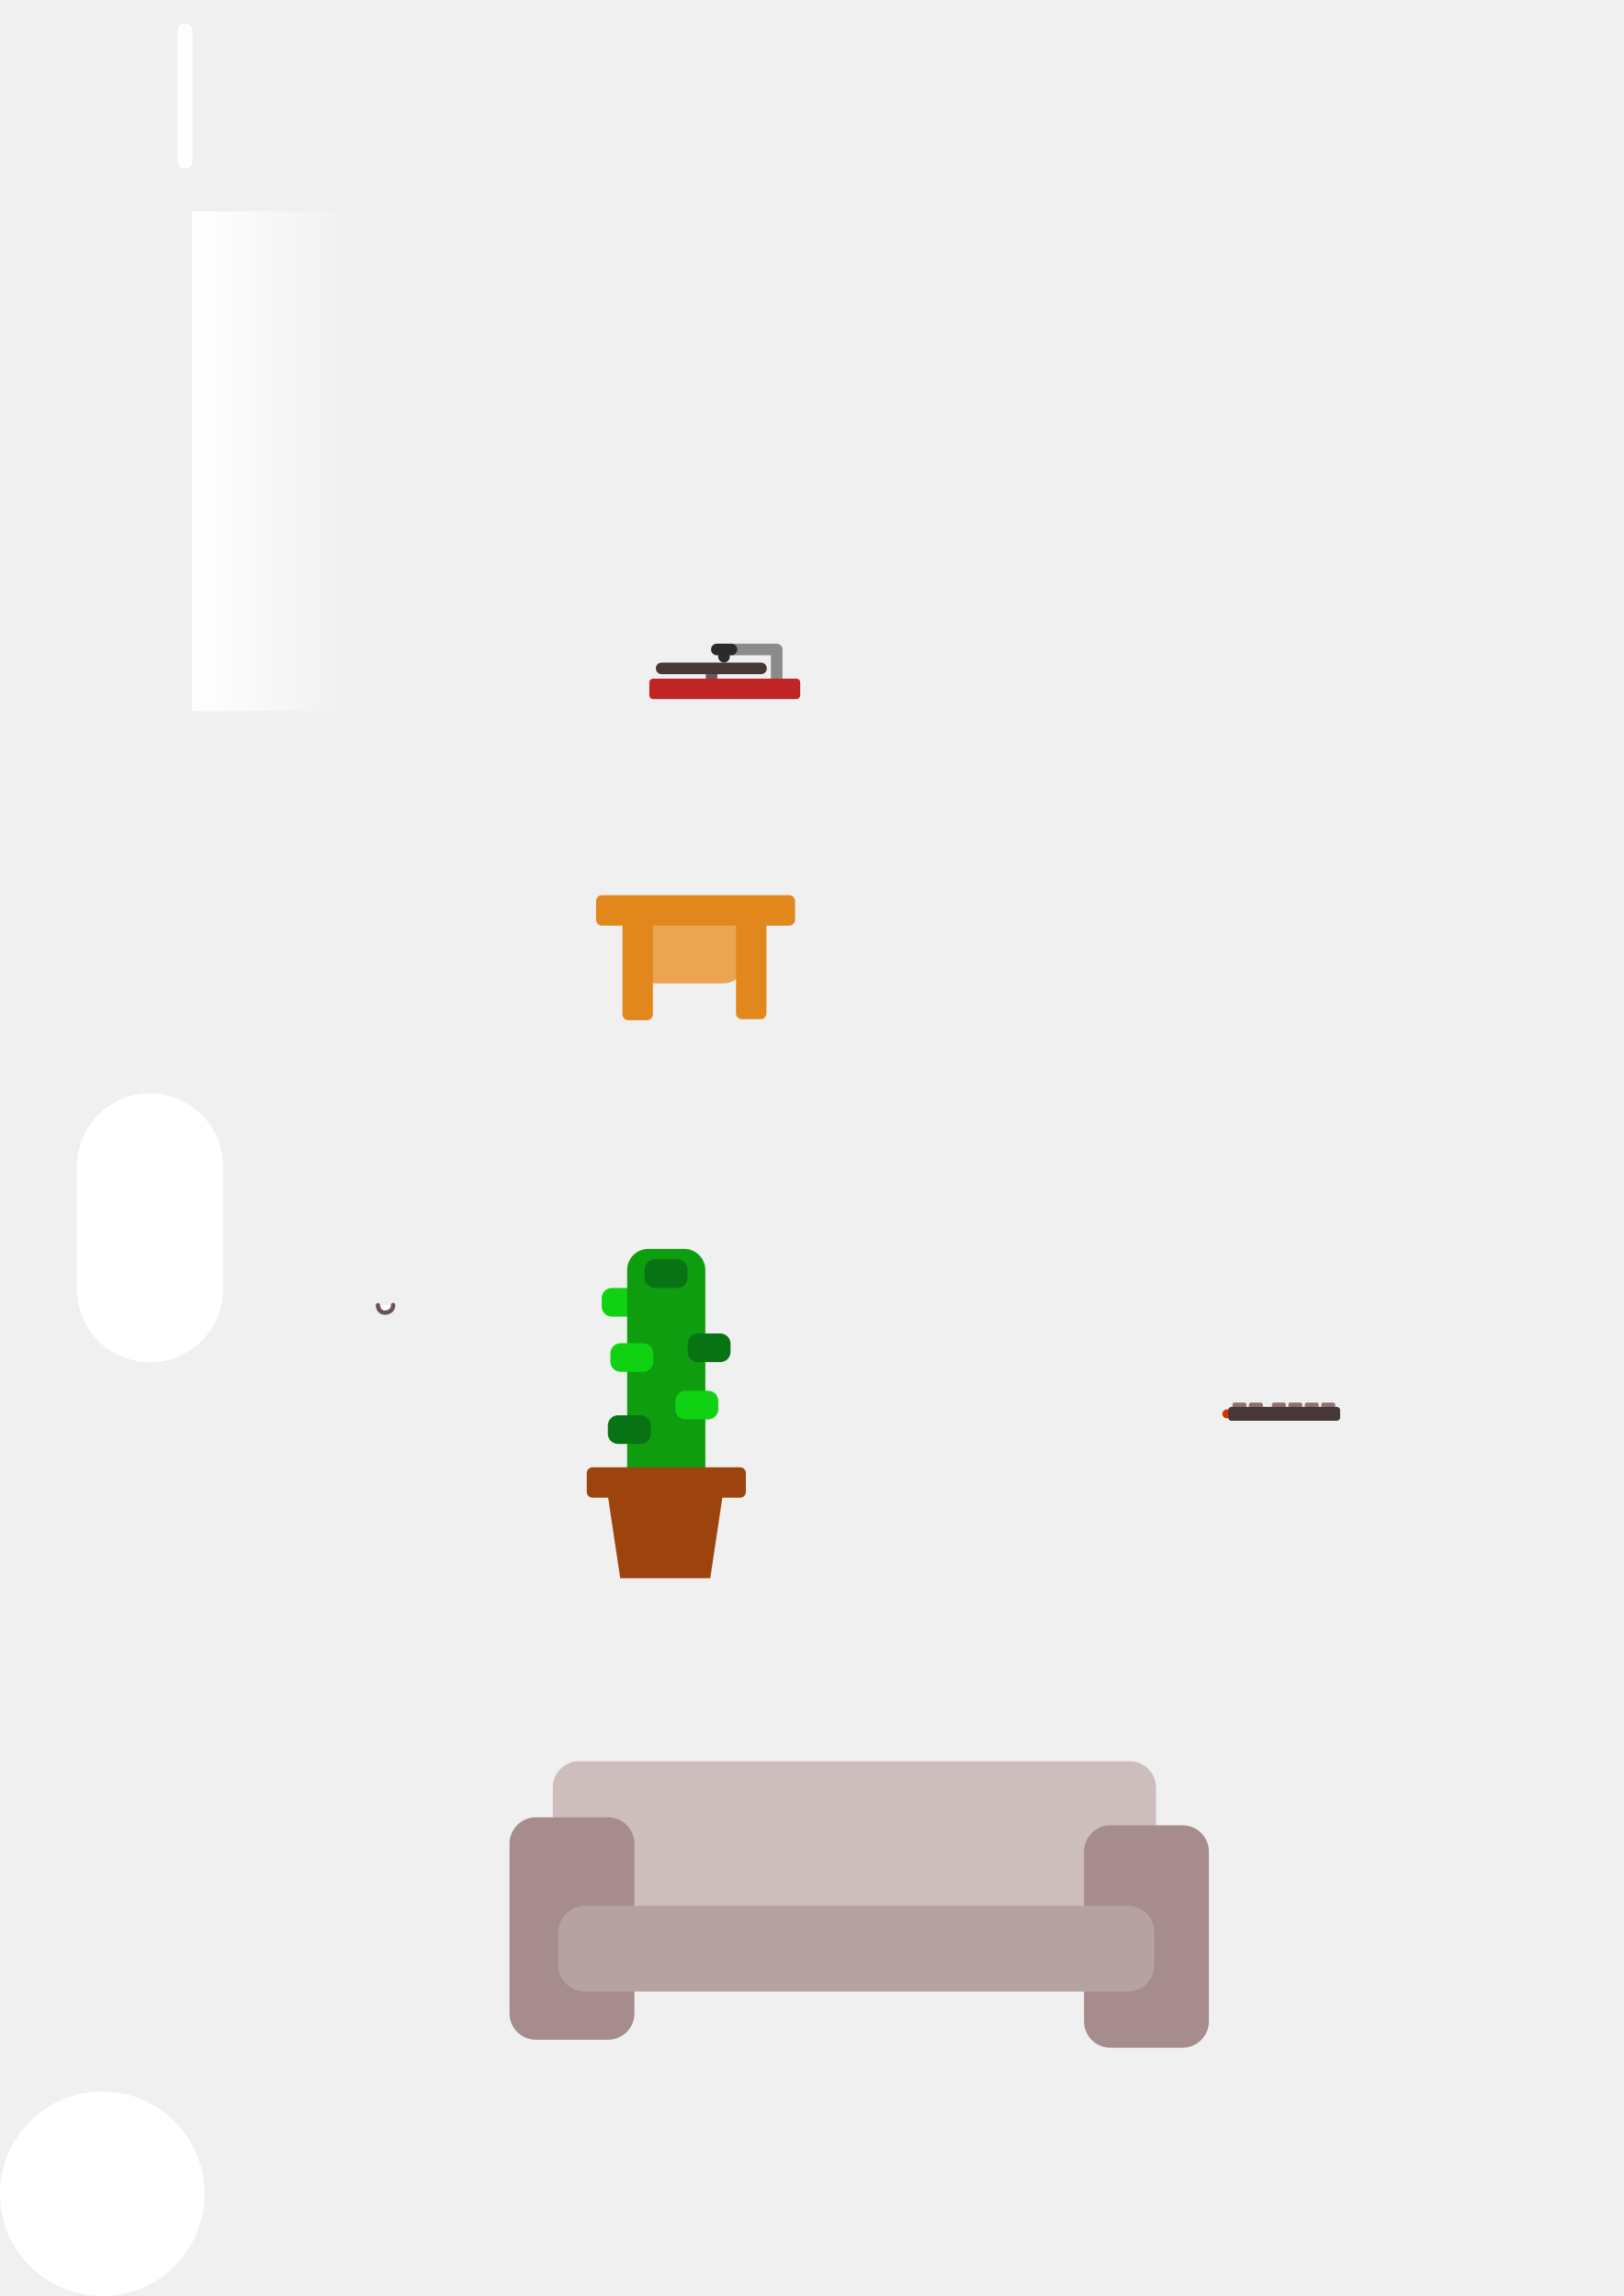
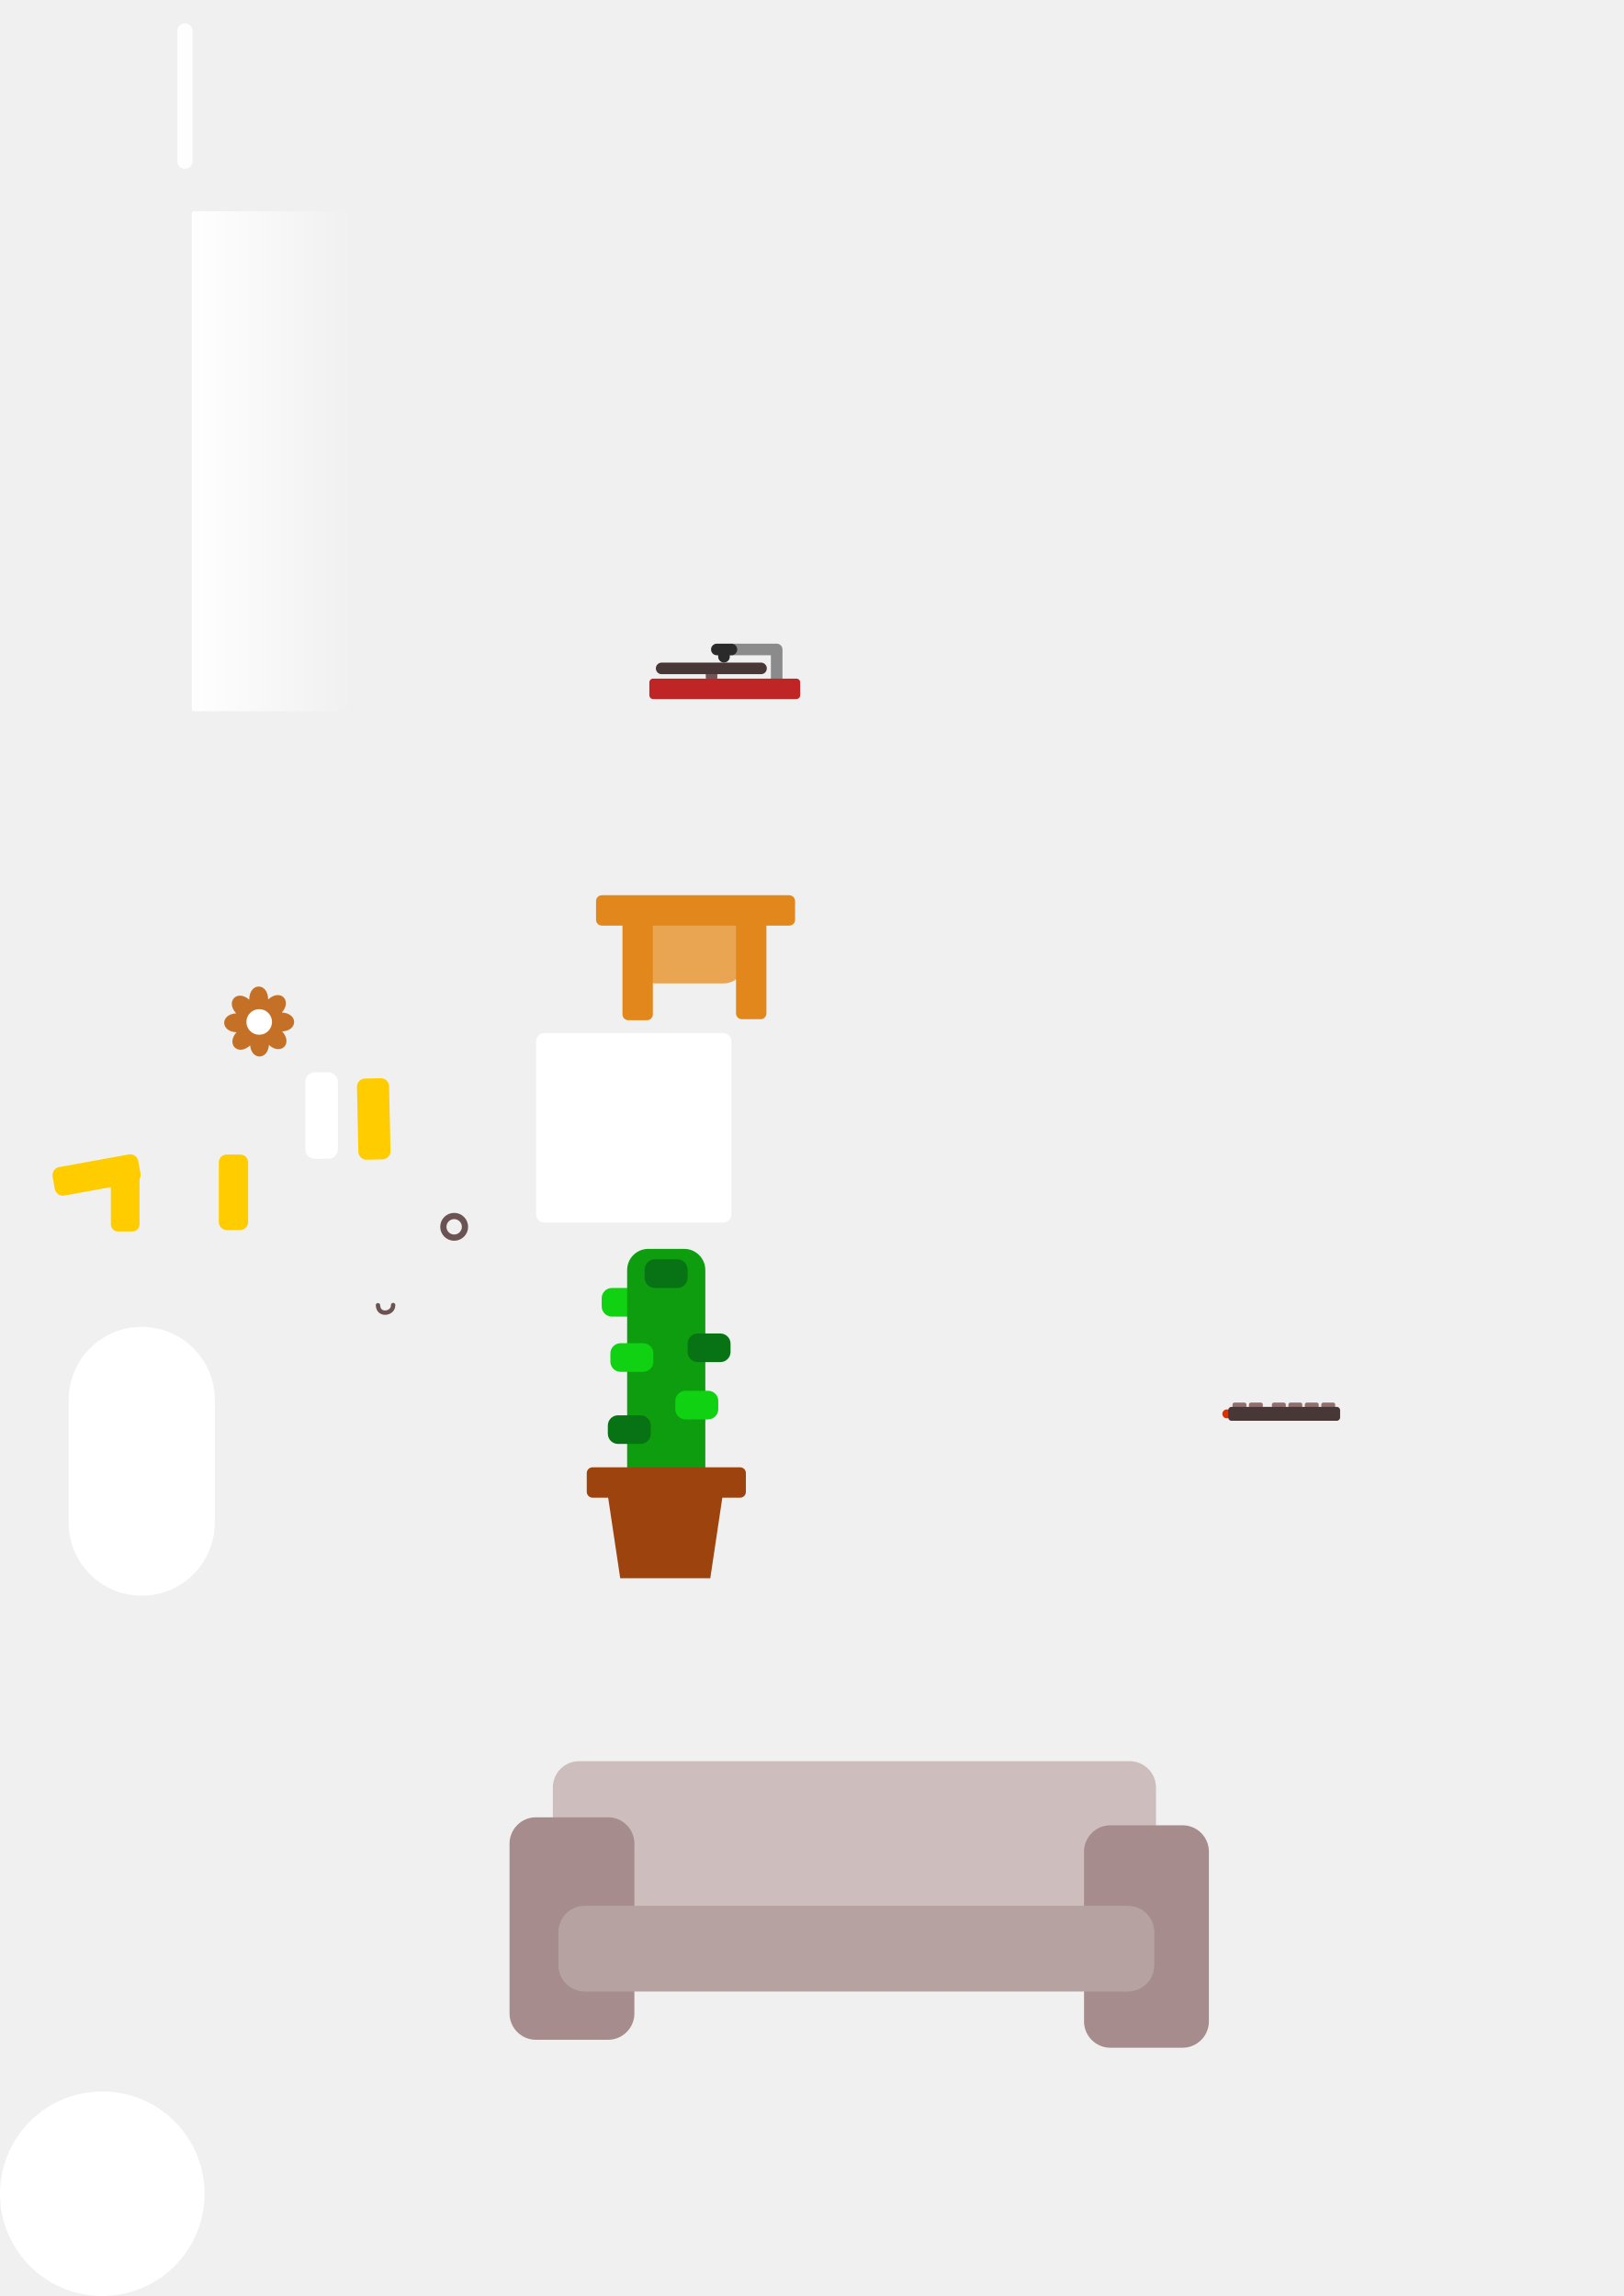
<svg xmlns="http://www.w3.org/2000/svg" xmlns:xlink="http://www.w3.org/1999/xlink" width="210mm" height="297mm" viewBox="0 0 210 297" version="1.1" id="svg15877">
  <defs id="defs15871">
    <linearGradient xlink:href="#linearGradient15867" id="linearGradient15869" x1="-61.648" y1="8.869" x2="-30.427" y2="8.869" gradientUnits="userSpaceOnUse" gradientTransform="matrix(0.6829268,0,0,0.9496737,66.45495,47.31947)" />
    <linearGradient id="linearGradient15867">
      <stop style="stop-color:#ffffff;stop-opacity:1" offset="0" id="stop15863" />
      <stop style="stop-color:#ffffff;stop-opacity:0" offset="1" id="stop15865" />
    </linearGradient>
  </defs>
  <g id="layer1">
    <g id="g15612" transform="translate(-118.0939,50.07418)">
      <path style="fill:#483737;stroke:#715656;stroke-width:1.5;stroke-linecap:round;stroke-linejoin:miter;stroke-miterlimit:4;stroke-dasharray:none;stroke-opacity:1" d="m 210.123,37.511 1e-5,-0.695" id="path15593" />
      <path id="path15595" d="m 218.546,38.304 v -4.366 h -5.854" style="fill:none;stroke:#8b8b8b;stroke-width:1.5;stroke-linecap:round;stroke-linejoin:round;stroke-miterlimit:4;stroke-dasharray:none;stroke-opacity:1" />
      <rect ry="0.496" y="37.708" x="202.076" height="2.646" width="19.513" id="rect15565" style="opacity:1;fill:#bf2525;fill-opacity:1;stroke:none;stroke-width:3.223;stroke-linecap:round;stroke-linejoin:round;stroke-miterlimit:4;stroke-dasharray:none;stroke-opacity:1;paint-order:fill markers stroke" />
      <path id="path15582" d="m 203.668,36.386 h 12.851" style="fill:#483737;stroke:#483737;stroke-width:1.5;stroke-linecap:round;stroke-linejoin:miter;stroke-miterlimit:4;stroke-dasharray:none;stroke-opacity:1" />
      <g style="stroke-width:1.5;stroke-miterlimit:4;stroke-dasharray:none" transform="translate(1.554424,2.050521)" id="g15603">
        <path style="fill:none;stroke:#2a2a2a;stroke-width:1.5;stroke-linecap:round;stroke-linejoin:miter;stroke-miterlimit:4;stroke-dasharray:none;stroke-opacity:1" d="m 211.137,31.888 h -1.885" id="path15597" />
        <path style="fill:none;stroke:#2a2a2a;stroke-width:1.5;stroke-linecap:round;stroke-linejoin:miter;stroke-miterlimit:4;stroke-dasharray:none;stroke-opacity:1" d="m 210.174,32.04 v 0.786" id="path15599" />
      </g>
    </g>
    <g id="g15642" transform="translate(-120.9927,75.57324)">
      <rect transform="rotate(90)" style="opacity:1;fill:#eaa553;fill-opacity:1;stroke:none;stroke-width:3.282;stroke-linecap:round;stroke-linejoin:round;stroke-miterlimit:4;stroke-dasharray:none;stroke-opacity:1;paint-order:fill markers stroke" id="rect15405-5-2-9-7" width="9.533" height="14.241" x="42.103" y="-217.295" ry="2.723" />
      <rect style="opacity:1;fill:#e2871b;fill-opacity:1;stroke:none;stroke-width:2.833;stroke-linecap:round;stroke-linejoin:round;stroke-miterlimit:4;stroke-dasharray:none;stroke-opacity:1;paint-order:fill markers stroke" id="rect15405-5" width="25.739" height="3.929" x="198.082" y="40.229" ry="0.751" />
      <rect transform="rotate(90)" style="opacity:1;fill:#e2871b;fill-opacity:1;stroke:none;stroke-width:2.096;stroke-linecap:round;stroke-linejoin:round;stroke-miterlimit:4;stroke-dasharray:none;stroke-opacity:1;paint-order:fill markers stroke" id="rect15405-5-2" width="14.097" height="3.929" x="42.301" y="-205.429" ry="0.751" />
      <rect transform="rotate(90)" style="opacity:1;fill:#e2871b;fill-opacity:1;stroke:none;stroke-width:2.096;stroke-linecap:round;stroke-linejoin:round;stroke-miterlimit:4;stroke-dasharray:none;stroke-opacity:1;paint-order:fill markers stroke" id="rect15405-5-2-9" width="14.097" height="3.929" x="42.169" y="-220.113" ry="0.751" />
    </g>
    <g id="g15636" transform="translate(-87.28197,148.2782)">
      <rect ry="1.323" y="18.328" x="165.1" height="3.704" width="5.556" id="rect15422-8-9" style="opacity:1;fill:#11d212;fill-opacity:1;stroke:none;stroke-width:3.223;stroke-linecap:round;stroke-linejoin:round;stroke-miterlimit:4;stroke-dasharray:none;stroke-opacity:1;paint-order:fill markers stroke" />
      <rect ry="2.735" y="13.272" x="168.393" height="30.956" width="10.111" id="rect15420" style="opacity:1;fill:#0e9d0f;fill-opacity:1;stroke:none;stroke-width:3.79;stroke-linecap:round;stroke-linejoin:round;stroke-miterlimit:4;stroke-dasharray:none;stroke-opacity:1;paint-order:fill markers stroke" />
      <g transform="translate(1.058333,12.43542)" id="g15416">
        <rect style="opacity:1;fill:#9d440e;fill-opacity:1;stroke:none;stroke-width:2.533;stroke-linecap:round;stroke-linejoin:round;stroke-miterlimit:4;stroke-dasharray:none;stroke-opacity:1;paint-order:fill markers stroke" id="rect15405" width="20.58" height="3.929" x="162.112" y="29.089" ry="0.751" />
        <path style="opacity:1;fill:#9d440e;fill-opacity:1;stroke:none;stroke-width:3.82;stroke-linecap:round;stroke-linejoin:round;stroke-miterlimit:4;stroke-dasharray:none;stroke-opacity:1;paint-order:fill markers stroke" d="m 164.557,30.866 h 15.411 l -1.881,12.573 h -11.648 z" id="rect15411" />
      </g>
      <rect ry="1.323" y="24.215" x="176.212" height="3.704" width="5.556" id="rect15422" style="opacity:1;fill:#087315;fill-opacity:1;stroke:none;stroke-width:3.223;stroke-linecap:round;stroke-linejoin:round;stroke-miterlimit:4;stroke-dasharray:none;stroke-opacity:1;paint-order:fill markers stroke" />
      <rect ry="1.323" y="31.623" x="174.625" height="3.704" width="5.556" id="rect15422-8" style="opacity:1;fill:#11d212;fill-opacity:1;stroke:none;stroke-width:3.223;stroke-linecap:round;stroke-linejoin:round;stroke-miterlimit:4;stroke-dasharray:none;stroke-opacity:1;paint-order:fill markers stroke" />
      <rect ry="1.323" y="34.798" x="165.894" height="3.704" width="5.556" id="rect15422-9" style="opacity:1;fill:#087315;fill-opacity:1;stroke:none;stroke-width:3.223;stroke-linecap:round;stroke-linejoin:round;stroke-miterlimit:4;stroke-dasharray:none;stroke-opacity:1;paint-order:fill markers stroke" />
      <rect ry="1.323" y="14.623" x="170.656" height="3.704" width="5.556" id="rect15422-82" style="opacity:1;fill:#087315;fill-opacity:1;stroke:none;stroke-width:3.223;stroke-linecap:round;stroke-linejoin:round;stroke-miterlimit:4;stroke-dasharray:none;stroke-opacity:1;paint-order:fill markers stroke" />
      <rect ry="1.323" y="25.471" x="166.224" height="3.704" width="5.556" id="rect15422-8-6" style="opacity:1;fill:#11d212;fill-opacity:1;stroke:none;stroke-width:3.223;stroke-linecap:round;stroke-linejoin:round;stroke-miterlimit:4;stroke-dasharray:none;stroke-opacity:1;paint-order:fill markers stroke" />
    </g>
    <g transform="translate(-4.025021,129.4)" id="g16548">
      <rect ry="3.41" y="98.416" x="75.525" height="28.352" width="78.009" id="rect1198" style="fill:#cdbdbd;fill-opacity:1;stroke:none;stroke-width:0.926;stroke-linecap:round;stroke-linejoin:round;stroke-miterlimit:4;stroke-dasharray:none;stroke-opacity:1" />
      <rect ry="3.41" y="105.678" x="69.926" height="28.777" width="16.148" id="rect1198-0" style="fill:#a68c8c;fill-opacity:1;stroke:none;stroke-width:0.424;stroke-linecap:round;stroke-linejoin:round;stroke-miterlimit:4;stroke-dasharray:none;stroke-opacity:1" />
      <rect ry="3.41" y="106.709" x="144.227" height="28.777" width="16.148" id="rect1198-0-9" style="fill:#a68c8c;fill-opacity:1;stroke:none;stroke-width:0.424;stroke-linecap:round;stroke-linejoin:round;stroke-miterlimit:4;stroke-dasharray:none;stroke-opacity:1" />
      <rect ry="3.41" y="117.128" x="76.247" height="11.083" width="77.064" id="rect1198-7" style="fill:#b7a2a2;fill-opacity:1;stroke:none;stroke-width:0.575;stroke-linecap:round;stroke-linejoin:round;stroke-miterlimit:4;stroke-dasharray:none;stroke-opacity:1" />
    </g>
    <g id="g15859" transform="matrix(1.459448,0,0,1.459448,126.9533,112.2293)">
      <g id="g15821" transform="translate(0,-0.1169304)">
        <rect style="opacity:1;fill:#916f6f;fill-opacity:1;stroke:none;stroke-width:0.342;stroke-linecap:round;stroke-linejoin:round;stroke-miterlimit:4;stroke-dasharray:none;stroke-opacity:1;paint-order:fill markers stroke" id="rect15778-5" width="1.237" height="0.495" x="22.233" y="47.532" ry="0.189" />
        <rect style="opacity:1;fill:#916f6f;fill-opacity:1;stroke:none;stroke-width:0.342;stroke-linecap:round;stroke-linejoin:round;stroke-miterlimit:4;stroke-dasharray:none;stroke-opacity:1;paint-order:fill markers stroke" id="rect15778-5-2" width="1.237" height="0.495" x="23.691" y="47.532" ry="0.189" />
        <rect style="opacity:1;fill:#916f6f;fill-opacity:1;stroke:none;stroke-width:0.342;stroke-linecap:round;stroke-linejoin:round;stroke-miterlimit:4;stroke-dasharray:none;stroke-opacity:1;paint-order:fill markers stroke" id="rect15778-5-4" width="1.237" height="0.495" x="25.725" y="47.532" ry="0.189" />
        <rect style="opacity:1;fill:#916f6f;fill-opacity:1;stroke:none;stroke-width:0.342;stroke-linecap:round;stroke-linejoin:round;stroke-miterlimit:4;stroke-dasharray:none;stroke-opacity:1;paint-order:fill markers stroke" id="rect15778-5-4-0" width="1.237" height="0.495" x="27.184" y="47.532" ry="0.189" />
        <rect style="opacity:1;fill:#916f6f;fill-opacity:1;stroke:none;stroke-width:0.342;stroke-linecap:round;stroke-linejoin:round;stroke-miterlimit:4;stroke-dasharray:none;stroke-opacity:1;paint-order:fill markers stroke" id="rect15778-5-4-9" width="1.237" height="0.495" x="28.642" y="47.532" ry="0.189" />
        <rect style="opacity:1;fill:#916f6f;fill-opacity:1;stroke:none;stroke-width:0.342;stroke-linecap:round;stroke-linejoin:round;stroke-miterlimit:4;stroke-dasharray:none;stroke-opacity:1;paint-order:fill markers stroke" id="rect15778-5-4-1" width="1.237" height="0.495" x="30.101" y="47.532" ry="0.189" />
      </g>
      <circle r="0.395" cy="48.416" cx="21.73" id="path15780" style="opacity:1;fill:#db3000;fill-opacity:1;stroke:none;stroke-width:1.791;stroke-linecap:round;stroke-linejoin:round;stroke-miterlimit:4;stroke-dasharray:none;stroke-opacity:1;paint-order:fill markers stroke" />
      <rect ry="0.297" y="47.795" x="21.854" height="1.236" width="9.918" id="rect15778" style="opacity:1;fill:#483737;fill-opacity:1;stroke:none;stroke-width:1.532;stroke-linecap:round;stroke-linejoin:round;stroke-miterlimit:4;stroke-dasharray:none;stroke-opacity:1;paint-order:fill markers stroke" />
    </g>
    <circle style="opacity:1;fill:#ffffff;fill-opacity:1;stroke:none;stroke-width:3.03;stroke-linecap:round;stroke-linejoin:round;stroke-miterlimit:4;stroke-dasharray:none;stroke-opacity:0;paint-order:fill markers stroke" id="path16706" cx="13.229" cy="283.771" r="13.229" />
-     <path style="fill:#ffffff;stroke:#6c5353;stroke-width:0.565;stroke-linecap:round;stroke-linejoin:miter;stroke-miterlimit:4;stroke-dasharray:none;stroke-opacity:1" d="m 48.883,168.838 c 0.058,1.454 2.015,1.109 1.961,-0.024" id="path961-9" />
-     <rect style="opacity:1;fill:#ffffff;fill-opacity:1;stroke:none;stroke-width:1.405;stroke-linecap:round;stroke-linejoin:round;stroke-miterlimit:4;stroke-dasharray:none;stroke-opacity:0;paint-order:fill markers stroke" id="rect16762" width="18.899" height="34.774" x="9.952" y="141.435" ry="9.449" />
+     <path style="fill:none;stroke:#6c5353;stroke-width:0.565;stroke-linecap:round;stroke-linejoin:miter;stroke-miterlimit:4;stroke-dasharray:none;stroke-opacity:1" d="m 48.883,168.838 c 0.058,1.454 2.015,1.109 1.961,-0.024" id="path961-9" />
+     <rect style="opacity:1;fill:#ffffff;fill-opacity:1;stroke:none;stroke-width:1.405;stroke-linecap:round;stroke-linejoin:round;stroke-miterlimit:4;stroke-dasharray:none;stroke-opacity:0;paint-order:fill markers stroke" id="rect16762" width="18.899" height="34.774" x="8.882" y="171.636" ry="9.449" />
    <rect style="opacity:1;fill:url(#linearGradient15869);fill-opacity:1;stroke:none;stroke-width:1.208;stroke-linecap:round;stroke-linejoin:round;stroke-miterlimit:4;stroke-dasharray:none;stroke-opacity:1;paint-order:fill markers stroke" id="rect15861" width="20.954" height="64.673" x="24.803" y="27.328" ry="0.282" />
    <path id="path896-0" d="M 23.921,20.844 V 4.006" style="fill:#000000;fill-opacity:1;stroke:#ffffff;stroke-width:1.965;stroke-linecap:round;stroke-linejoin:miter;stroke-miterlimit:4;stroke-dasharray:none;stroke-opacity:0.935" />
+     <g transform="matrix(1.131374,0,0,1.131374,-139.0564,100.1834)" id="g17994-8">
+       <path style="color:#000000;font-style:normal;font-variant:normal;font-weight:normal;font-stretch:normal;font-size:medium;line-height:normal;font-family:sans-serif;font-variant-ligatures:normal;font-variant-position:normal;font-variant-caps:normal;font-variant-numeric:normal;font-variant-alternates:normal;font-feature-settings:normal;text-indent:0;text-align:start;text-decoration:none;text-decoration-line:none;text-decoration-style:solid;text-decoration-color:#000000;letter-spacing:normal;word-spacing:normal;text-transform:none;writing-mode:lr-tb;direction:ltr;text-orientation:mixed;dominant-baseline:auto;baseline-shift:baseline;text-anchor:start;white-space:normal;shape-padding:0;clip-rule:nonzero;display:inline;overflow:visible;visibility:visible;opacity:1;isolation:auto;mix-blend-mode:normal;color-interpolation:sRGB;color-interpolation-filters:linearRGB;solid-color:#000000;solid-opacity:1;vector-effect:none;fill:#ffffff;fill-opacity:1;fill-rule:nonzero;stroke:none;stroke-width:1.882;stroke-linecap:round;stroke-linejoin:round;stroke-miterlimit:4;stroke-dasharray:none;stroke-dashoffset:0;stroke-opacity:1;color-rendering:auto;image-rendering:auto;shape-rendering:auto;text-rendering:auto;enable-background:accumulate" d="m 185.132,29.568 c -0.52,-1.7e-4 -0.942,0.421 -0.942,0.941 v 19.778 c -1.6e-4,0.52 0.422,0.941 0.942,0.941 h 20.445 c 0.52,1.7e-4 0.942,-0.421 0.942,-0.941 V 30.509 c 1.7e-4,-0.52 -0.422,-0.941 -0.942,-0.941 z" id="path17974-0" />
+       <rect style="fill:#ffcc00;fill-opacity:1;stroke:#ffcc00;stroke-width:1.632;stroke-linecap:round;stroke-linejoin:round;stroke-miterlimit:4;stroke-dasharray:none;stroke-opacity:1" id="rect17976-3" width="1.643" height="5.66" x="136.4" y="45.773" />
+       <rect style="fill:#ffcc00;fill-opacity:1;stroke:#ffcc00;stroke-width:1.802;stroke-linecap:round;stroke-linejoin:round;stroke-miterlimit:4;stroke-dasharray:none;stroke-opacity:1" id="rect17978-6" width="1.548" height="6.82" x="148.825" y="44.356" />
+       <rect style="fill:#ffcc00;fill-opacity:1;stroke:#ffcc00;stroke-width:1.882;stroke-linecap:round;stroke-linejoin:round;stroke-miterlimit:4;stroke-dasharray:none;stroke-opacity:1" id="rect17980-6" width="1.79" height="7.402" x="-165.652" y="-46.601" transform="rotate(178.7814)" />
+       <rect style="fill:#ffcc00;fill-opacity:1;stroke:#ffcc00;stroke-width:1.882;stroke-linecap:round;stroke-linejoin:round;stroke-miterlimit:4;stroke-dasharray:none;stroke-opacity:1" id="rect17982-7" width="1.425" height="8.07" x="68.312" y="-127.623" transform="rotate(79.69099)" />
+       <circle style="fill:none;fill-opacity:1;stroke:#6c5353;stroke-width:0.713;stroke-linecap:round;stroke-linejoin:round;stroke-miterlimit:4;stroke-dasharray:none;stroke-opacity:1" id="circle17984-9" cx="174.828" cy="51.717" r="1.237" />
+       <g transform="translate(8.057469,0.2381584)" id="g17992-3">
+         <path style="fill:#c47127;fill-opacity:1;stroke:none;stroke-width:4.538px;stroke-linecap:butt;stroke-linejoin:miter;stroke-opacity:1" d="m 414.754,81.461 c -2.052,-0.008 -4.095,1.908 -4.1,5.684 -5.251,-4.612 -10.406,0.794 -5.641,5.91 -7.017,0.426 -6.85,7.927 0.16,8.168 -4.655,5.133 0.604,10.484 5.869,5.682 0.593,6.413 7.597,6.45 8.131,-0.193 5.138,4.688 10.512,-0.576 5.707,-5.848 6.898,-0.35 6.961,-7.83 -0.137,-8.166 4.641,-5.26 -0.78,-10.433 -5.904,-5.646 -0.082,-3.726 -2.076,-5.582 -4.086,-5.59 z m -0.199,12.717 1.199,0.096 1.525,1.785 0.135,1.699 -0.947,1.109 -2.74,0.217 -1.24,-1.059 0.176,-2.232 z" transform="matrix(0.2645833,0,0,0.2645833,34.69096,2.452147)" id="path17988-3" />
+         <circle style="opacity:1;fill:#ffffff;fill-opacity:1;stroke:none;stroke-width:2.406;stroke-linecap:round;stroke-linejoin:round;stroke-miterlimit:4;stroke-dasharray:none;stroke-opacity:1;paint-order:fill markers stroke" id="circle17990-1" cx="144.483" cy="28.056" r="1.463" />
+       </g>
+       <rect style="opacity:1;fill:#ffffff;fill-opacity:1;stroke:none;stroke-width:2.341;stroke-linecap:round;stroke-linejoin:round;stroke-miterlimit:4;stroke-dasharray:none;stroke-opacity:0.935;paint-order:fill markers stroke" id="rect20730" width="3.721" height="9.892" x="157.813" y="34.053" ry="1.089" />
+     </g>
  </g>
</svg>
